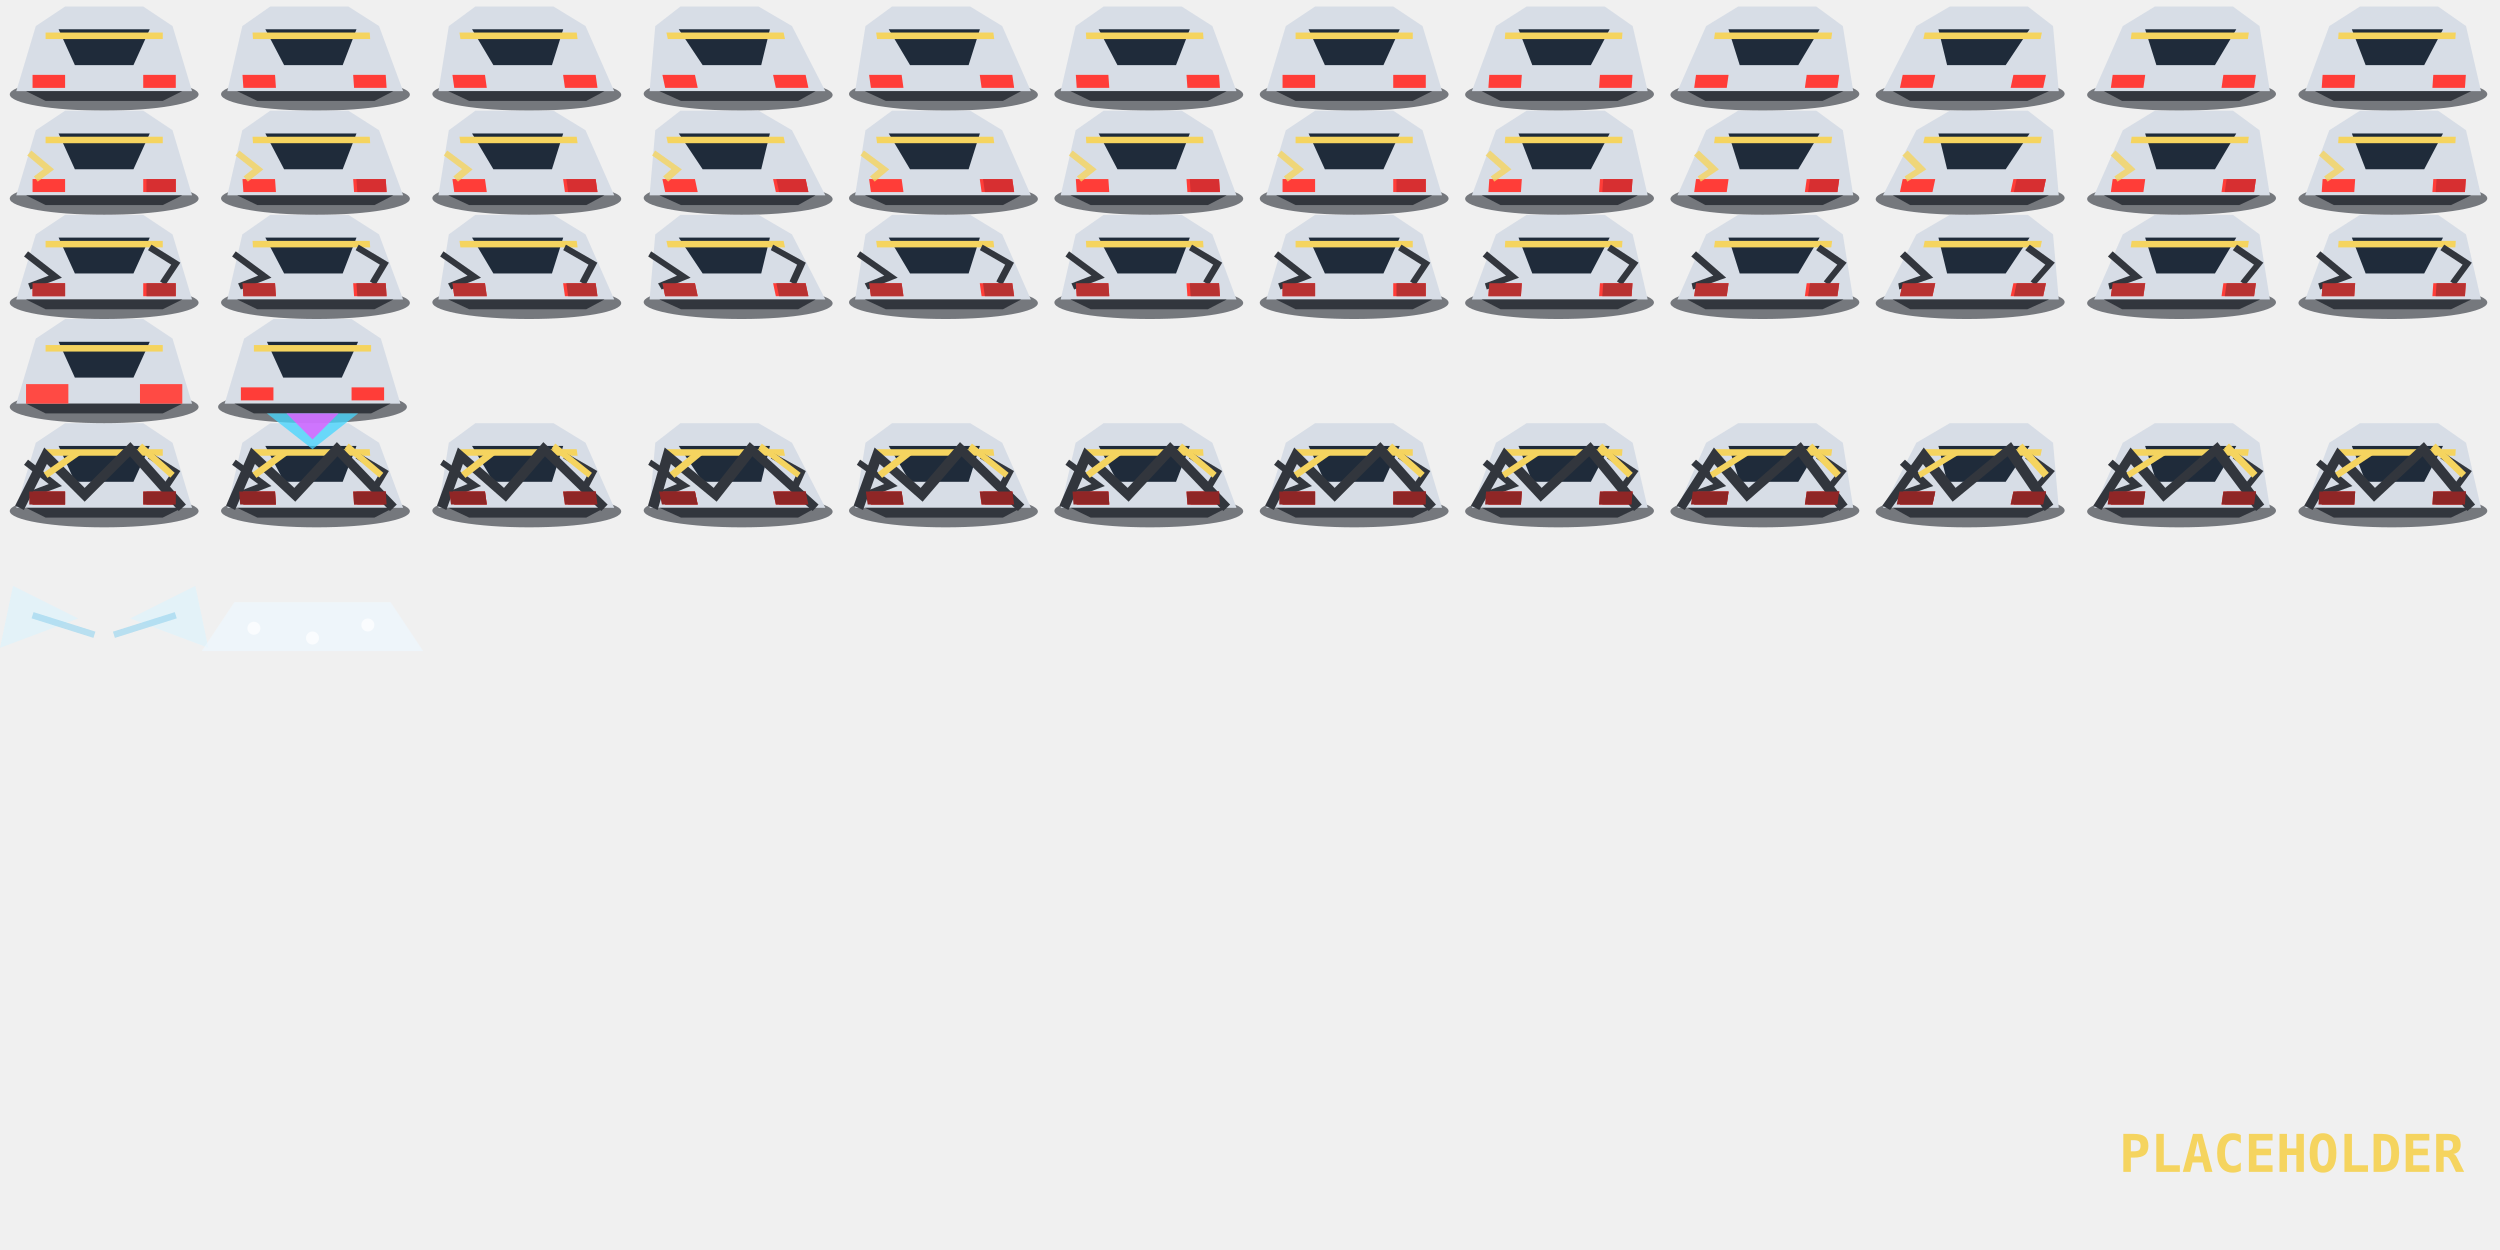
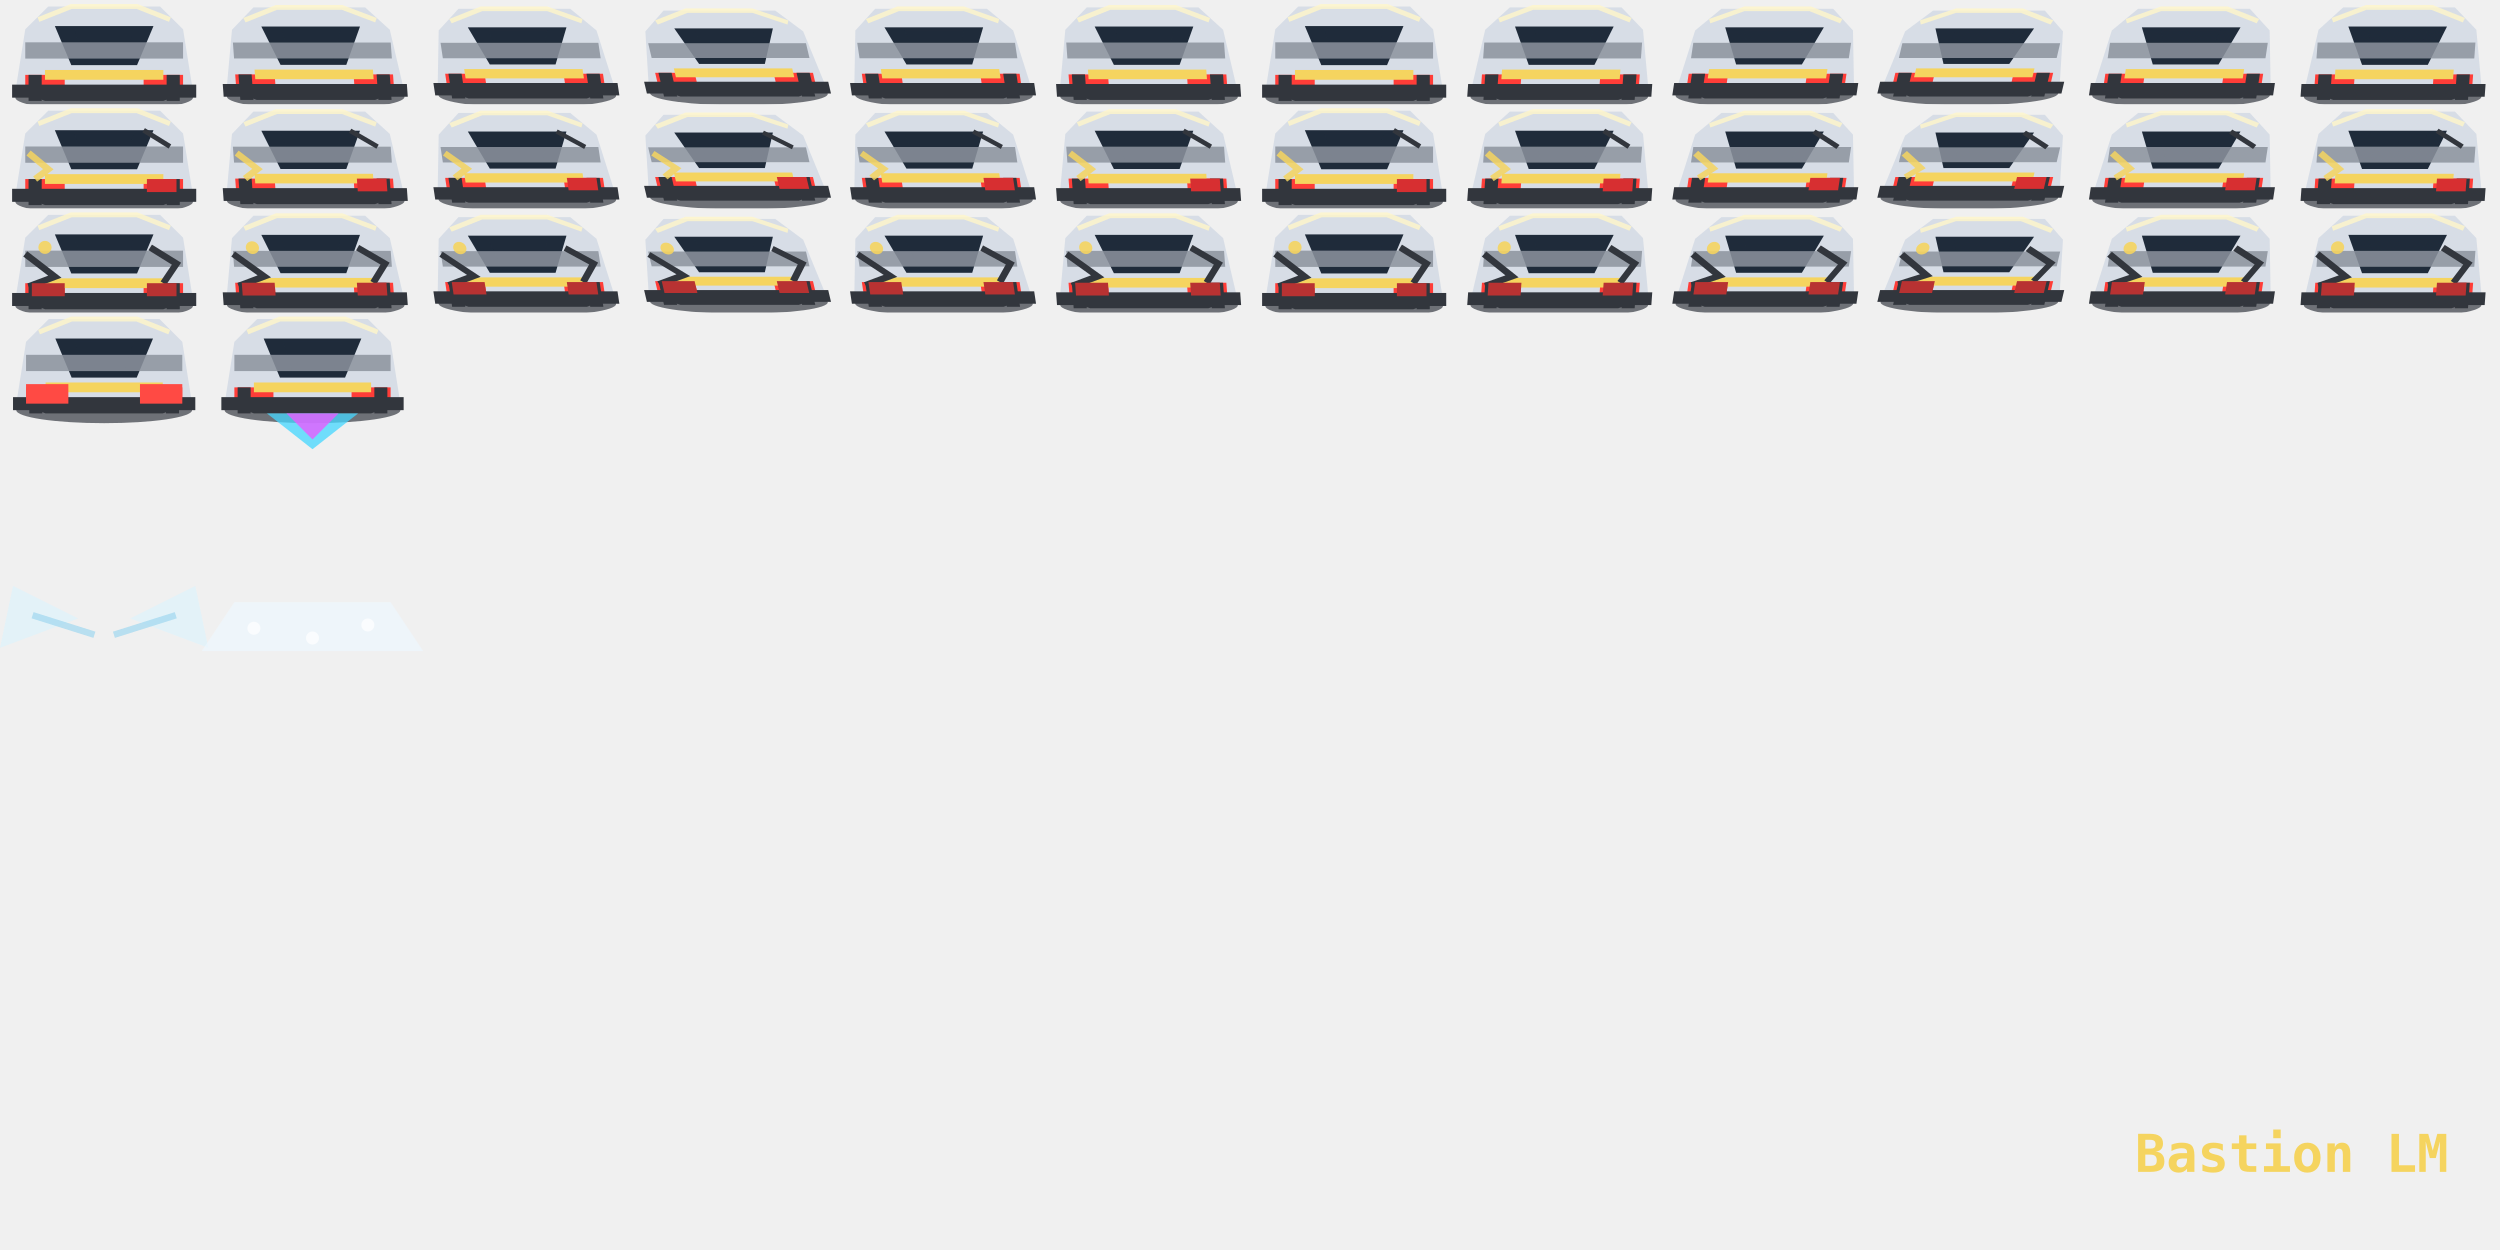
- <svg xmlns="http://www.w3.org/2000/svg" width="768" height="384" viewBox="0 0 768 384" role="img" aria-label="VibeGear2 placeholder art">
+ <svg xmlns="http://www.w3.org/2000/svg" width="768" height="384" viewBox="0 0 768 384" role="img" aria-label="Bastion LM production car sprite sheet">
  <rect width="768" height="384" fill="none" />
  <defs>
+     <clipPath id="car-cell-0">
+       <rect x="0" y="0" width="64" height="32" />
+     </clipPath>
+     <clipPath id="car-cell-1">
+       <rect x="64" y="0" width="64" height="32" />
+     </clipPath>
+     <clipPath id="car-cell-2">
+       <rect x="128" y="0" width="64" height="32" />
+     </clipPath>
+     <clipPath id="car-cell-3">
+       <rect x="192" y="0" width="64" height="32" />
+     </clipPath>
+     <clipPath id="car-cell-4">
+       <rect x="256" y="0" width="64" height="32" />
+     </clipPath>
+     <clipPath id="car-cell-5">
+       <rect x="320" y="0" width="64" height="32" />
+     </clipPath>
+     <clipPath id="car-cell-6">
+       <rect x="384" y="0" width="64" height="32" />
+     </clipPath>
+     <clipPath id="car-cell-7">
+       <rect x="448" y="0" width="64" height="32" />
+     </clipPath>
+     <clipPath id="car-cell-8">
+       <rect x="512" y="0" width="64" height="32" />
+     </clipPath>
+     <clipPath id="car-cell-9">
+       <rect x="576" y="0" width="64" height="32" />
+     </clipPath>
+     <clipPath id="car-cell-10">
+       <rect x="640" y="0" width="64" height="32" />
+     </clipPath>
+     <clipPath id="car-cell-11">
+       <rect x="704" y="0" width="64" height="32" />
+     </clipPath>
+     <clipPath id="car-cell-12">
+       <rect x="0" y="32" width="64" height="32" />
+     </clipPath>
+     <clipPath id="car-cell-13">
+       <rect x="64" y="32" width="64" height="32" />
+     </clipPath>
+     <clipPath id="car-cell-14">
+       <rect x="128" y="32" width="64" height="32" />
+     </clipPath>
+     <clipPath id="car-cell-15">
+       <rect x="192" y="32" width="64" height="32" />
+     </clipPath>
+     <clipPath id="car-cell-16">
+       <rect x="256" y="32" width="64" height="32" />
+     </clipPath>
+     <clipPath id="car-cell-17">
+       <rect x="320" y="32" width="64" height="32" />
+     </clipPath>
+     <clipPath id="car-cell-18">
+       <rect x="384" y="32" width="64" height="32" />
+     </clipPath>
+     <clipPath id="car-cell-19">
+       <rect x="448" y="32" width="64" height="32" />
+     </clipPath>
+     <clipPath id="car-cell-20">
+       <rect x="512" y="32" width="64" height="32" />
+     </clipPath>
+     <clipPath id="car-cell-21">
+       <rect x="576" y="32" width="64" height="32" />
+     </clipPath>
+     <clipPath id="car-cell-22">
+       <rect x="640" y="32" width="64" height="32" />
+     </clipPath>
+     <clipPath id="car-cell-23">
+       <rect x="704" y="32" width="64" height="32" />
+     </clipPath>
+     <clipPath id="car-cell-24">
+       <rect x="0" y="64" width="64" height="32" />
+     </clipPath>
+     <clipPath id="car-cell-25">
+       <rect x="64" y="64" width="64" height="32" />
+     </clipPath>
+     <clipPath id="car-cell-26">
+       <rect x="128" y="64" width="64" height="32" />
+     </clipPath>
+     <clipPath id="car-cell-27">
+       <rect x="192" y="64" width="64" height="32" />
+     </clipPath>
+     <clipPath id="car-cell-28">
+       <rect x="256" y="64" width="64" height="32" />
+     </clipPath>
+     <clipPath id="car-cell-29">
+       <rect x="320" y="64" width="64" height="32" />
+     </clipPath>
+     <clipPath id="car-cell-30">
+       <rect x="384" y="64" width="64" height="32" />
+     </clipPath>
+     <clipPath id="car-cell-31">
+       <rect x="448" y="64" width="64" height="32" />
+     </clipPath>
+     <clipPath id="car-cell-32">
+       <rect x="512" y="64" width="64" height="32" />
+     </clipPath>
+     <clipPath id="car-cell-33">
+       <rect x="576" y="64" width="64" height="32" />
+     </clipPath>
+     <clipPath id="car-cell-34">
+       <rect x="640" y="64" width="64" height="32" />
+     </clipPath>
+     <clipPath id="car-cell-35">
+       <rect x="704" y="64" width="64" height="32" />
+     </clipPath>
+     <clipPath id="car-cell-36">
+       <rect x="0" y="96" width="64" height="32" />
+     </clipPath>
+     <clipPath id="car-cell-37">
+       <rect x="64" y="96" width="64" height="32" />
+     </clipPath>
+     <clipPath id="car-cell-38">
+       <rect x="128" y="96" width="64" height="32" />
+     </clipPath>
+     <clipPath id="car-cell-39">
+       <rect x="192" y="96" width="64" height="32" />
+     </clipPath>
+     <clipPath id="car-cell-40">
+       <rect x="256" y="96" width="64" height="32" />
+     </clipPath>
+     <clipPath id="car-cell-41">
+       <rect x="320" y="96" width="64" height="32" />
+     </clipPath>
+     <clipPath id="car-cell-42">
+       <rect x="384" y="96" width="64" height="32" />
+     </clipPath>
+     <clipPath id="car-cell-43">
+       <rect x="448" y="96" width="64" height="32" />
+     </clipPath>
+     <clipPath id="car-cell-44">
+       <rect x="512" y="96" width="64" height="32" />
+     </clipPath>
+     <clipPath id="car-cell-45">
+       <rect x="576" y="96" width="64" height="32" />
+     </clipPath>
+     <clipPath id="car-cell-46">
+       <rect x="640" y="96" width="64" height="32" />
+     </clipPath>
+     <clipPath id="car-cell-47">
+       <rect x="704" y="96" width="64" height="32" />
+     </clipPath>
    <g id="shadow">
-       <ellipse cx="0" cy="13" rx="29" ry="5" fill="#10151f" opacity="0.55" />
+       <ellipse cx="0" cy="14" rx="27" ry="4" fill="#10151f" opacity="0.58" />
    </g>
    <g id="clean">
-       <path d="M-27 12 L27 12 L21 -8 L12 -14 L-12 -14 L-21 -8 Z" fill="#d7dde6" />
-       <path d="M-14 -7 L14 -7 L9 4 L-9 4 Z" fill="#1f2b3a" />
-       <path d="M-22 7 L-12 7 L-12 11 L-22 11 Z" fill="#ff3d38" />
-       <path d="M12 7 L22 7 L22 11 L12 11 Z" fill="#ff3d38" />
-       <path d="M-24 12 L-18 15 L18 15 L24 12 Z" fill="#32363d" />
-       <path d="M-18 -5 L18 -5" stroke="#f5d45f" stroke-width="2" />
+       <path d="M-27 12 L27 12 L24 -7 L17 -14 L-17 -14 L-24 -7 Z" fill="#d7dde6" />
+       <path d="M-15 -8 L15 -8 L10 4 L-10 4 Z" fill="#1f2b3a" />
+       <path d="M-9 -7 L9 -7 L6 3 L-6 3 Z" fill="#1f2b3a" opacity="0.8" />
+       <path d="M-24 7 L-12 7 L-12 11 L-24 11 Z" fill="#ff3d38" />
+       <path d="M12 7 L24 7 L24 11 L12 11 Z" fill="#ff3d38" />
+       <path d="M-26 12 L-18 15 L18 15 L26 12 Z" fill="#32363d" />
+       <rect x="-28" y="10" width="56" height="4" fill="#32363d" />
+       <rect x="-23" y="7" width="4" height="8" fill="#32363d" />
+       <rect x="19" y="7" width="4" height="8" fill="#32363d" />
+       <rect x="-24" y="-3" width="48" height="5" fill="#8c939d" opacity="0.85" />
+       <path d="M-18 7 L18 7" stroke="#f5d45f" stroke-width="3" />
+       <path d="M-20 -10 L-10 -14 L10 -14 L20 -10" fill="none" stroke="#fff6c9" stroke-width="1.5" opacity="0.8" />
    </g>
    <g id="dented">
      <use href="#clean" />
-       <path d="M-23 -1 L-17 4 L-21 7" fill="none" stroke="#f5d45f" stroke-width="2" opacity="0.8" />
+       <path d="M-23 -1 L-17 4 L-21 7" fill="none" stroke="#f5d45f" stroke-width="2" opacity="0.85" />
+       <path d="M12 -8 L20 -3" stroke="#32363d" stroke-width="1.5" />
      <rect x="13" y="7" width="9" height="4" fill="#d72f31" />
    </g>
    <g id="battered">
      <use href="#clean" />
      <path d="M-24 -2 L-15 5 L-23 8" fill="none" stroke="#32363d" stroke-width="2" />
      <path d="M14 -4 L22 1 L18 7" fill="none" stroke="#32363d" stroke-width="2" />
+       <circle cx="-18" cy="-4" r="2" fill="#f5d45f" opacity="0.9" />
      <rect x="-22" y="7" width="10" height="4" fill="#b83232" />
      <rect x="13" y="7" width="9" height="4" fill="#b83232" />
    </g>
    <g id="totaled">
      <use href="#battered" />
-       <path d="M-26 12 L-18 -4 L-6 8 L8 -6 L24 12" fill="none" stroke="#32363d" stroke-width="3" />
-       <path d="M-18 2 L-8 -5 M11 -7 L21 2" stroke="#f5d45f" stroke-width="2" />
+       <path d="M-27 12 L-18 -5 L-6 8 L8 -7 L25 12" fill="none" stroke="#32363d" stroke-width="3" />
+       <path d="M-19 1 L-8 -6 M10 -8 L22 2" stroke="#f5d45f" stroke-width="2" />
+       <path d="M-12 -11 L-2 -5 L10 -12" fill="none" stroke="#32363d" stroke-width="2" />
      <rect x="-23" y="7" width="11" height="4" fill="#8f2626" />
      <rect x="12" y="7" width="10" height="4" fill="#8f2626" />
    </g>
    <g id="brake">
      <use href="#clean" />
      <rect x="-24" y="6" width="13" height="6" fill="#ff4a44" />
      <rect x="11" y="6" width="13" height="6" fill="#ff4a44" />
    </g>
    <g id="nitro">
      <use href="#clean" />
      <path d="M-14 15 L0 26 L14 15 Z" fill="#44d7ff" opacity="0.75" />
      <path d="M-8 15 L0 23 L8 15 Z" fill="#e75cff" opacity="0.8" />
    </g>
    <g id="wet-trail">
      <path d="M-28 4 L-8 14 L-32 23 Z" fill="#d8f4ff" opacity="0.55" />
      <path d="M28 4 L8 14 L32 23 Z" fill="#d8f4ff" opacity="0.55" />
      <path d="M-22 13 L-3 19 M22 13 L3 19" stroke="#9fd7ef" stroke-width="2" opacity="0.7" />
    </g>
    <g id="snow-trail">
      <path d="M-24 9 L24 9 L34 24 L-34 24 Z" fill="#edf7ff" opacity="0.64" />
      <circle cx="-18" cy="17" r="2" fill="#ffffff" opacity="0.7" />
      <circle cx="0" cy="20" r="2" fill="#ffffff" opacity="0.7" />
      <circle cx="17" cy="16" r="2" fill="#ffffff" opacity="0.7" />
    </g>
  </defs>
-   <g transform="translate(32 16) skewX(0)">
-     <use href="#shadow" />
-     <use href="#clean" />
-   </g>
-   <g transform="translate(96 16) skewX(4)">
-     <use href="#shadow" />
-     <use href="#clean" />
-   </g>
-   <g transform="translate(160 16) skewX(8)">
-     <use href="#shadow" />
-     <use href="#clean" />
-   </g>
-   <g transform="translate(224 16) skewX(12)">
-     <use href="#shadow" />
-     <use href="#clean" />
-   </g>
-   <g transform="translate(288 16) skewX(8)">
-     <use href="#shadow" />
-     <use href="#clean" />
-   </g>
-   <g transform="translate(352 16) skewX(4)">
-     <use href="#shadow" />
-     <use href="#clean" />
-   </g>
-   <g transform="translate(416 16) skewX(0)">
-     <use href="#shadow" />
-     <use href="#clean" />
-   </g>
-   <g transform="translate(480 16) skewX(-4)">
-     <use href="#shadow" />
-     <use href="#clean" />
-   </g>
-   <g transform="translate(544 16) skewX(-8)">
-     <use href="#shadow" />
-     <use href="#clean" />
-   </g>
-   <g transform="translate(608 16) skewX(-12)">
-     <use href="#shadow" />
-     <use href="#clean" />
-   </g>
-   <g transform="translate(672 16) skewX(-8)">
-     <use href="#shadow" />
-     <use href="#clean" />
-   </g>
-   <g transform="translate(736 16) skewX(-4)">
-     <use href="#shadow" />
-     <use href="#clean" />
-   </g>
-   <g transform="translate(32 48) skewX(0)">
-     <use href="#shadow" />
-     <use href="#dented" />
-   </g>
-   <g transform="translate(96 48) skewX(4)">
-     <use href="#shadow" />
-     <use href="#dented" />
-   </g>
-   <g transform="translate(160 48) skewX(8)">
-     <use href="#shadow" />
-     <use href="#dented" />
-   </g>
-   <g transform="translate(224 48) skewX(12)">
-     <use href="#shadow" />
-     <use href="#dented" />
-   </g>
-   <g transform="translate(288 48) skewX(8)">
-     <use href="#shadow" />
-     <use href="#dented" />
-   </g>
-   <g transform="translate(352 48) skewX(4)">
-     <use href="#shadow" />
-     <use href="#dented" />
-   </g>
-   <g transform="translate(416 48) skewX(0)">
-     <use href="#shadow" />
-     <use href="#dented" />
-   </g>
-   <g transform="translate(480 48) skewX(-4)">
-     <use href="#shadow" />
-     <use href="#dented" />
-   </g>
-   <g transform="translate(544 48) skewX(-8)">
-     <use href="#shadow" />
-     <use href="#dented" />
-   </g>
-   <g transform="translate(608 48) skewX(-12)">
-     <use href="#shadow" />
-     <use href="#dented" />
-   </g>
-   <g transform="translate(672 48) skewX(-8)">
-     <use href="#shadow" />
-     <use href="#dented" />
-   </g>
-   <g transform="translate(736 48) skewX(-4)">
-     <use href="#shadow" />
-     <use href="#dented" />
-   </g>
-   <g transform="translate(32 80) skewX(0)">
-     <use href="#shadow" />
-     <use href="#battered" />
-   </g>
-   <g transform="translate(96 80) skewX(4)">
-     <use href="#shadow" />
-     <use href="#battered" />
-   </g>
-   <g transform="translate(160 80) skewX(8)">
-     <use href="#shadow" />
-     <use href="#battered" />
-   </g>
-   <g transform="translate(224 80) skewX(12)">
-     <use href="#shadow" />
-     <use href="#battered" />
-   </g>
-   <g transform="translate(288 80) skewX(8)">
-     <use href="#shadow" />
-     <use href="#battered" />
-   </g>
-   <g transform="translate(352 80) skewX(4)">
-     <use href="#shadow" />
-     <use href="#battered" />
-   </g>
-   <g transform="translate(416 80) skewX(0)">
-     <use href="#shadow" />
-     <use href="#battered" />
-   </g>
-   <g transform="translate(480 80) skewX(-4)">
-     <use href="#shadow" />
-     <use href="#battered" />
-   </g>
-   <g transform="translate(544 80) skewX(-8)">
-     <use href="#shadow" />
-     <use href="#battered" />
-   </g>
-   <g transform="translate(608 80) skewX(-12)">
-     <use href="#shadow" />
-     <use href="#battered" />
-   </g>
-   <g transform="translate(672 80) skewX(-8)">
-     <use href="#shadow" />
-     <use href="#battered" />
-   </g>
-   <g transform="translate(736 80) skewX(-4)">
-     <use href="#shadow" />
-     <use href="#battered" />
-   </g>
-   <g transform="translate(32 144) skewX(0)">
-     <use href="#shadow" />
-     <use href="#totaled" />
-   </g>
-   <g transform="translate(96 144) skewX(4)">
-     <use href="#shadow" />
-     <use href="#totaled" />
-   </g>
-   <g transform="translate(160 144) skewX(8)">
-     <use href="#shadow" />
-     <use href="#totaled" />
-   </g>
-   <g transform="translate(224 144) skewX(12)">
-     <use href="#shadow" />
-     <use href="#totaled" />
-   </g>
-   <g transform="translate(288 144) skewX(8)">
-     <use href="#shadow" />
-     <use href="#totaled" />
-   </g>
-   <g transform="translate(352 144) skewX(4)">
-     <use href="#shadow" />
-     <use href="#totaled" />
-   </g>
-   <g transform="translate(416 144) skewX(0)">
-     <use href="#shadow" />
-     <use href="#totaled" />
-   </g>
-   <g transform="translate(480 144) skewX(-4)">
-     <use href="#shadow" />
-     <use href="#totaled" />
-   </g>
-   <g transform="translate(544 144) skewX(-8)">
-     <use href="#shadow" />
-     <use href="#totaled" />
-   </g>
-   <g transform="translate(608 144) skewX(-12)">
-     <use href="#shadow" />
-     <use href="#totaled" />
-   </g>
-   <g transform="translate(672 144) skewX(-8)">
-     <use href="#shadow" />
-     <use href="#totaled" />
-   </g>
-   <g transform="translate(736 144) skewX(-4)">
-     <use href="#shadow" />
-     <use href="#totaled" />
+   <g clip-path="url(#car-cell-0)">
+     <g transform="translate(32 16) scale(1.01 1) skewX(0)">
+       <use href="#shadow" />
+       <use href="#clean" />
+     </g>
+   </g>
+   <g clip-path="url(#car-cell-1)">
+     <g transform="translate(96 16) scale(1.01 0.98) skewX(4)">
+       <use href="#shadow" />
+       <use href="#clean" />
+     </g>
+   </g>
+   <g clip-path="url(#car-cell-2)">
+     <g transform="translate(160 16) scale(1.01 0.95) skewX(8)">
+       <use href="#shadow" />
+       <use href="#clean" />
+     </g>
+   </g>
+   <g clip-path="url(#car-cell-3)">
+     <g transform="translate(224 16) scale(1.01 0.91) skewX(12)">
+       <use href="#shadow" />
+       <use href="#clean" />
+     </g>
+   </g>
+   <g clip-path="url(#car-cell-4)">
+     <g transform="translate(288 16) scale(1.01 0.95) skewX(8)">
+       <use href="#shadow" />
+       <use href="#clean" />
+     </g>
+   </g>
+   <g clip-path="url(#car-cell-5)">
+     <g transform="translate(352 16) scale(1.01 0.98) skewX(4)">
+       <use href="#shadow" />
+       <use href="#clean" />
+     </g>
+   </g>
+   <g clip-path="url(#car-cell-6)">
+     <g transform="translate(416 16) scale(1.01 1) skewX(0)">
+       <use href="#shadow" />
+       <use href="#clean" />
+     </g>
+   </g>
+   <g clip-path="url(#car-cell-7)">
+     <g transform="translate(480 16) scale(1.01 0.98) skewX(-4)">
+       <use href="#shadow" />
+       <use href="#clean" />
+     </g>
+   </g>
+   <g clip-path="url(#car-cell-8)">
+     <g transform="translate(544 16) scale(1.01 0.95) skewX(-8)">
+       <use href="#shadow" />
+       <use href="#clean" />
+     </g>
+   </g>
+   <g clip-path="url(#car-cell-9)">
+     <g transform="translate(608 16) scale(1.01 0.91) skewX(-12)">
+       <use href="#shadow" />
+       <use href="#clean" />
+     </g>
+   </g>
+   <g clip-path="url(#car-cell-10)">
+     <g transform="translate(672 16) scale(1.01 0.95) skewX(-8)">
+       <use href="#shadow" />
+       <use href="#clean" />
+     </g>
+   </g>
+   <g clip-path="url(#car-cell-11)">
+     <g transform="translate(736 16) scale(1.01 0.98) skewX(-4)">
+       <use href="#shadow" />
+       <use href="#clean" />
+     </g>
+   </g>
+   <g clip-path="url(#car-cell-12)">
+     <g transform="translate(32 48) scale(1.01 1) skewX(0)">
+       <use href="#shadow" />
+       <use href="#dented" />
+     </g>
+   </g>
+   <g clip-path="url(#car-cell-13)">
+     <g transform="translate(96 48) scale(1.01 0.98) skewX(4)">
+       <use href="#shadow" />
+       <use href="#dented" />
+     </g>
+   </g>
+   <g clip-path="url(#car-cell-14)">
+     <g transform="translate(160 48) scale(1.01 0.95) skewX(8)">
+       <use href="#shadow" />
+       <use href="#dented" />
+     </g>
+   </g>
+   <g clip-path="url(#car-cell-15)">
+     <g transform="translate(224 48) scale(1.01 0.91) skewX(12)">
+       <use href="#shadow" />
+       <use href="#dented" />
+     </g>
+   </g>
+   <g clip-path="url(#car-cell-16)">
+     <g transform="translate(288 48) scale(1.01 0.95) skewX(8)">
+       <use href="#shadow" />
+       <use href="#dented" />
+     </g>
+   </g>
+   <g clip-path="url(#car-cell-17)">
+     <g transform="translate(352 48) scale(1.01 0.98) skewX(4)">
+       <use href="#shadow" />
+       <use href="#dented" />
+     </g>
+   </g>
+   <g clip-path="url(#car-cell-18)">
+     <g transform="translate(416 48) scale(1.01 1) skewX(0)">
+       <use href="#shadow" />
+       <use href="#dented" />
+     </g>
+   </g>
+   <g clip-path="url(#car-cell-19)">
+     <g transform="translate(480 48) scale(1.01 0.98) skewX(-4)">
+       <use href="#shadow" />
+       <use href="#dented" />
+     </g>
+   </g>
+   <g clip-path="url(#car-cell-20)">
+     <g transform="translate(544 48) scale(1.01 0.95) skewX(-8)">
+       <use href="#shadow" />
+       <use href="#dented" />
+     </g>
+   </g>
+   <g clip-path="url(#car-cell-21)">
+     <g transform="translate(608 48) scale(1.01 0.91) skewX(-12)">
+       <use href="#shadow" />
+       <use href="#dented" />
+     </g>
+   </g>
+   <g clip-path="url(#car-cell-22)">
+     <g transform="translate(672 48) scale(1.01 0.95) skewX(-8)">
+       <use href="#shadow" />
+       <use href="#dented" />
+     </g>
+   </g>
+   <g clip-path="url(#car-cell-23)">
+     <g transform="translate(736 48) scale(1.01 0.98) skewX(-4)">
+       <use href="#shadow" />
+       <use href="#dented" />
+     </g>
+   </g>
+   <g clip-path="url(#car-cell-24)">
+     <g transform="translate(32 80) scale(1.01 1) skewX(0)">
+       <use href="#shadow" />
+       <use href="#battered" />
+     </g>
+   </g>
+   <g clip-path="url(#car-cell-25)">
+     <g transform="translate(96 80) scale(1.01 0.98) skewX(4)">
+       <use href="#shadow" />
+       <use href="#battered" />
+     </g>
+   </g>
+   <g clip-path="url(#car-cell-26)">
+     <g transform="translate(160 80) scale(1.01 0.95) skewX(8)">
+       <use href="#shadow" />
+       <use href="#battered" />
+     </g>
+   </g>
+   <g clip-path="url(#car-cell-27)">
+     <g transform="translate(224 80) scale(1.01 0.91) skewX(12)">
+       <use href="#shadow" />
+       <use href="#battered" />
+     </g>
+   </g>
+   <g clip-path="url(#car-cell-28)">
+     <g transform="translate(288 80) scale(1.01 0.95) skewX(8)">
+       <use href="#shadow" />
+       <use href="#battered" />
+     </g>
+   </g>
+   <g clip-path="url(#car-cell-29)">
+     <g transform="translate(352 80) scale(1.01 0.98) skewX(4)">
+       <use href="#shadow" />
+       <use href="#battered" />
+     </g>
+   </g>
+   <g clip-path="url(#car-cell-30)">
+     <g transform="translate(416 80) scale(1.01 1) skewX(0)">
+       <use href="#shadow" />
+       <use href="#battered" />
+     </g>
+   </g>
+   <g clip-path="url(#car-cell-31)">
+     <g transform="translate(480 80) scale(1.01 0.98) skewX(-4)">
+       <use href="#shadow" />
+       <use href="#battered" />
+     </g>
+   </g>
+   <g clip-path="url(#car-cell-32)">
+     <g transform="translate(544 80) scale(1.01 0.95) skewX(-8)">
+       <use href="#shadow" />
+       <use href="#battered" />
+     </g>
+   </g>
+   <g clip-path="url(#car-cell-33)">
+     <g transform="translate(608 80) scale(1.01 0.91) skewX(-12)">
+       <use href="#shadow" />
+       <use href="#battered" />
+     </g>
+   </g>
+   <g clip-path="url(#car-cell-34)">
+     <g transform="translate(672 80) scale(1.01 0.95) skewX(-8)">
+       <use href="#shadow" />
+       <use href="#battered" />
+     </g>
+   </g>
+   <g clip-path="url(#car-cell-35)">
+     <g transform="translate(736 80) scale(1.01 0.98) skewX(-4)">
+       <use href="#shadow" />
+       <use href="#battered" />
+     </g>
+   </g>
+   <g clip-path="url(#car-cell-36)">
+     <g transform="translate(32 144) scale(1.01 1) skewX(0)">
+       <use href="#shadow" />
+       <use href="#totaled" />
+     </g>
+   </g>
+   <g clip-path="url(#car-cell-37)">
+     <g transform="translate(96 144) scale(1.01 0.98) skewX(4)">
+       <use href="#shadow" />
+       <use href="#totaled" />
+     </g>
+   </g>
+   <g clip-path="url(#car-cell-38)">
+     <g transform="translate(160 144) scale(1.01 0.95) skewX(8)">
+       <use href="#shadow" />
+       <use href="#totaled" />
+     </g>
+   </g>
+   <g clip-path="url(#car-cell-39)">
+     <g transform="translate(224 144) scale(1.01 0.91) skewX(12)">
+       <use href="#shadow" />
+       <use href="#totaled" />
+     </g>
+   </g>
+   <g clip-path="url(#car-cell-40)">
+     <g transform="translate(288 144) scale(1.01 0.95) skewX(8)">
+       <use href="#shadow" />
+       <use href="#totaled" />
+     </g>
+   </g>
+   <g clip-path="url(#car-cell-41)">
+     <g transform="translate(352 144) scale(1.01 0.98) skewX(4)">
+       <use href="#shadow" />
+       <use href="#totaled" />
+     </g>
+   </g>
+   <g clip-path="url(#car-cell-42)">
+     <g transform="translate(416 144) scale(1.01 1) skewX(0)">
+       <use href="#shadow" />
+       <use href="#totaled" />
+     </g>
+   </g>
+   <g clip-path="url(#car-cell-43)">
+     <g transform="translate(480 144) scale(1.01 0.98) skewX(-4)">
+       <use href="#shadow" />
+       <use href="#totaled" />
+     </g>
+   </g>
+   <g clip-path="url(#car-cell-44)">
+     <g transform="translate(544 144) scale(1.01 0.95) skewX(-8)">
+       <use href="#shadow" />
+       <use href="#totaled" />
+     </g>
+   </g>
+   <g clip-path="url(#car-cell-45)">
+     <g transform="translate(608 144) scale(1.01 0.91) skewX(-12)">
+       <use href="#shadow" />
+       <use href="#totaled" />
+     </g>
+   </g>
+   <g clip-path="url(#car-cell-46)">
+     <g transform="translate(672 144) scale(1.01 0.95) skewX(-8)">
+       <use href="#shadow" />
+       <use href="#totaled" />
+     </g>
+   </g>
+   <g clip-path="url(#car-cell-47)">
+     <g transform="translate(736 144) scale(1.01 0.98) skewX(-4)">
+       <use href="#shadow" />
+       <use href="#totaled" />
+     </g>
  </g>
  <g transform="translate(32 112)">
    <use href="#shadow" />
    <use href="#brake" />
  </g>
  <g transform="translate(96 112)">
    <use href="#shadow" />
    <use href="#nitro" />
  </g>
  <g transform="translate(32 176)">
    <use href="#wet-trail" />
  </g>
  <g transform="translate(96 176)">
    <use href="#snow-trail" />
  </g>
-   <text x="704" y="360" text-anchor="middle" font-family="monospace" font-size="16" font-weight="700" fill="#f5d45f">PLACEHOLDER</text>
+   <text x="704" y="360" text-anchor="middle" font-family="monospace" font-size="16" font-weight="700" fill="#f5d45f">Bastion LM</text>
</svg>
